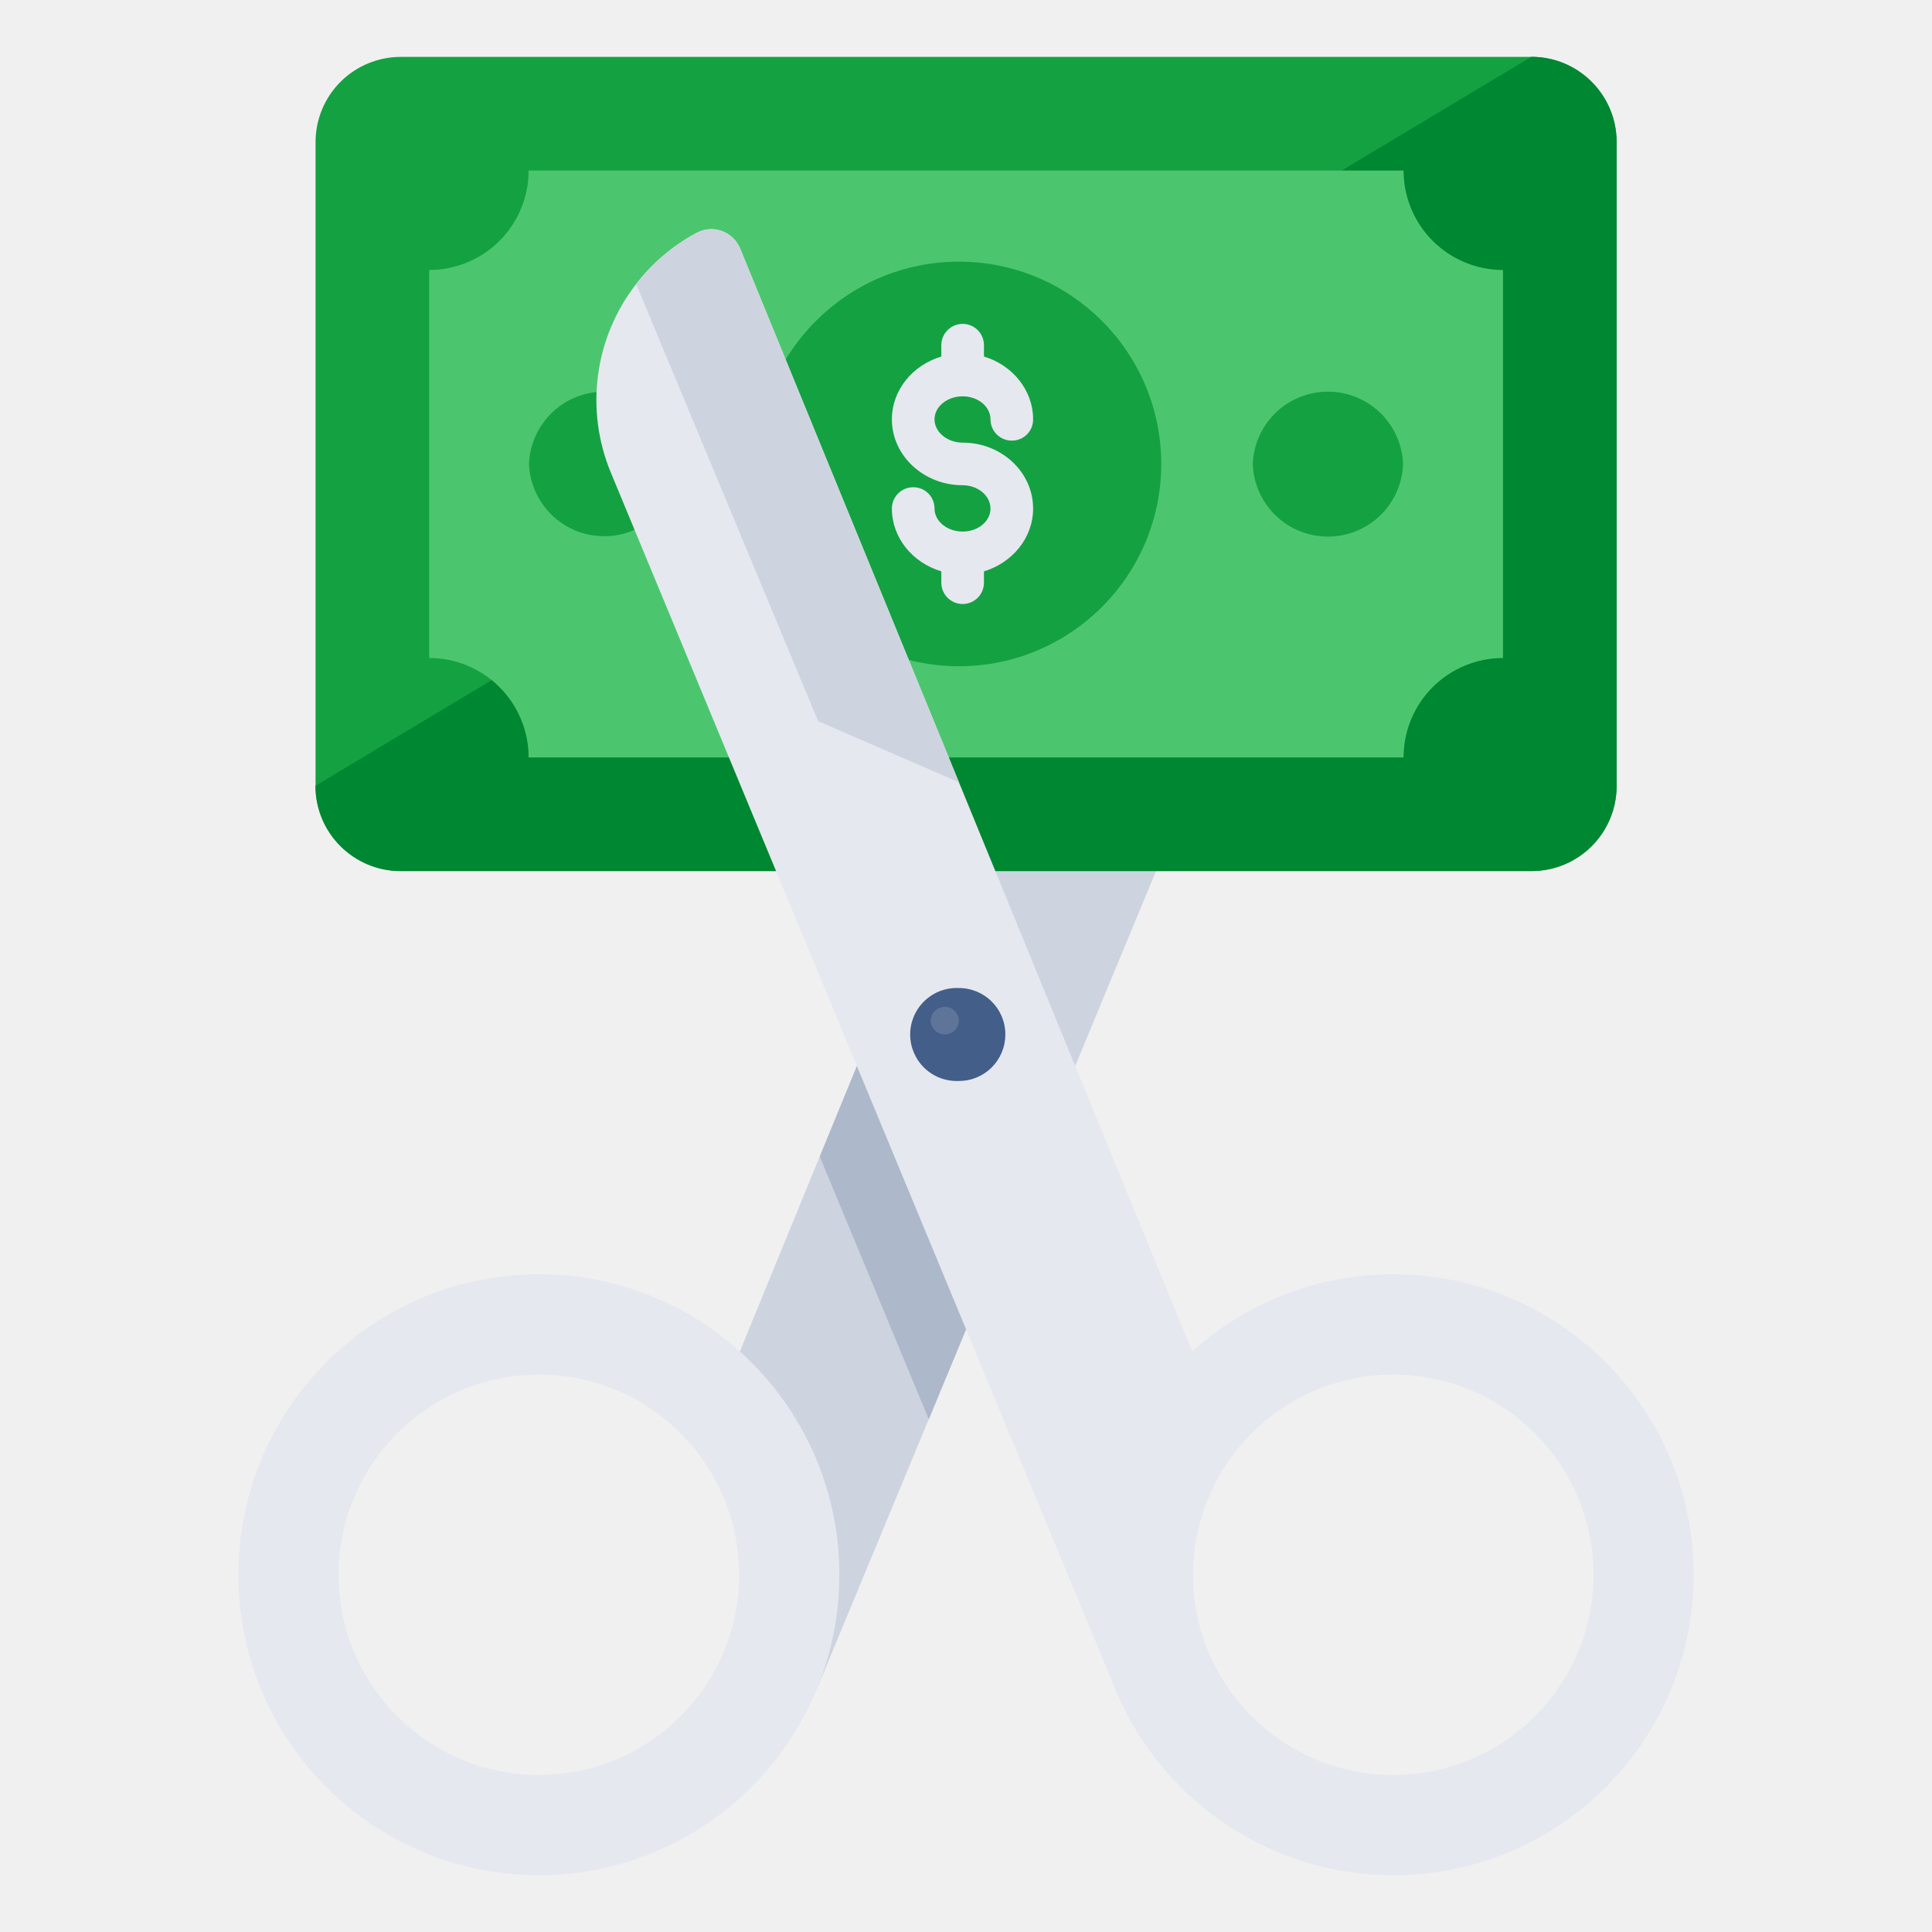
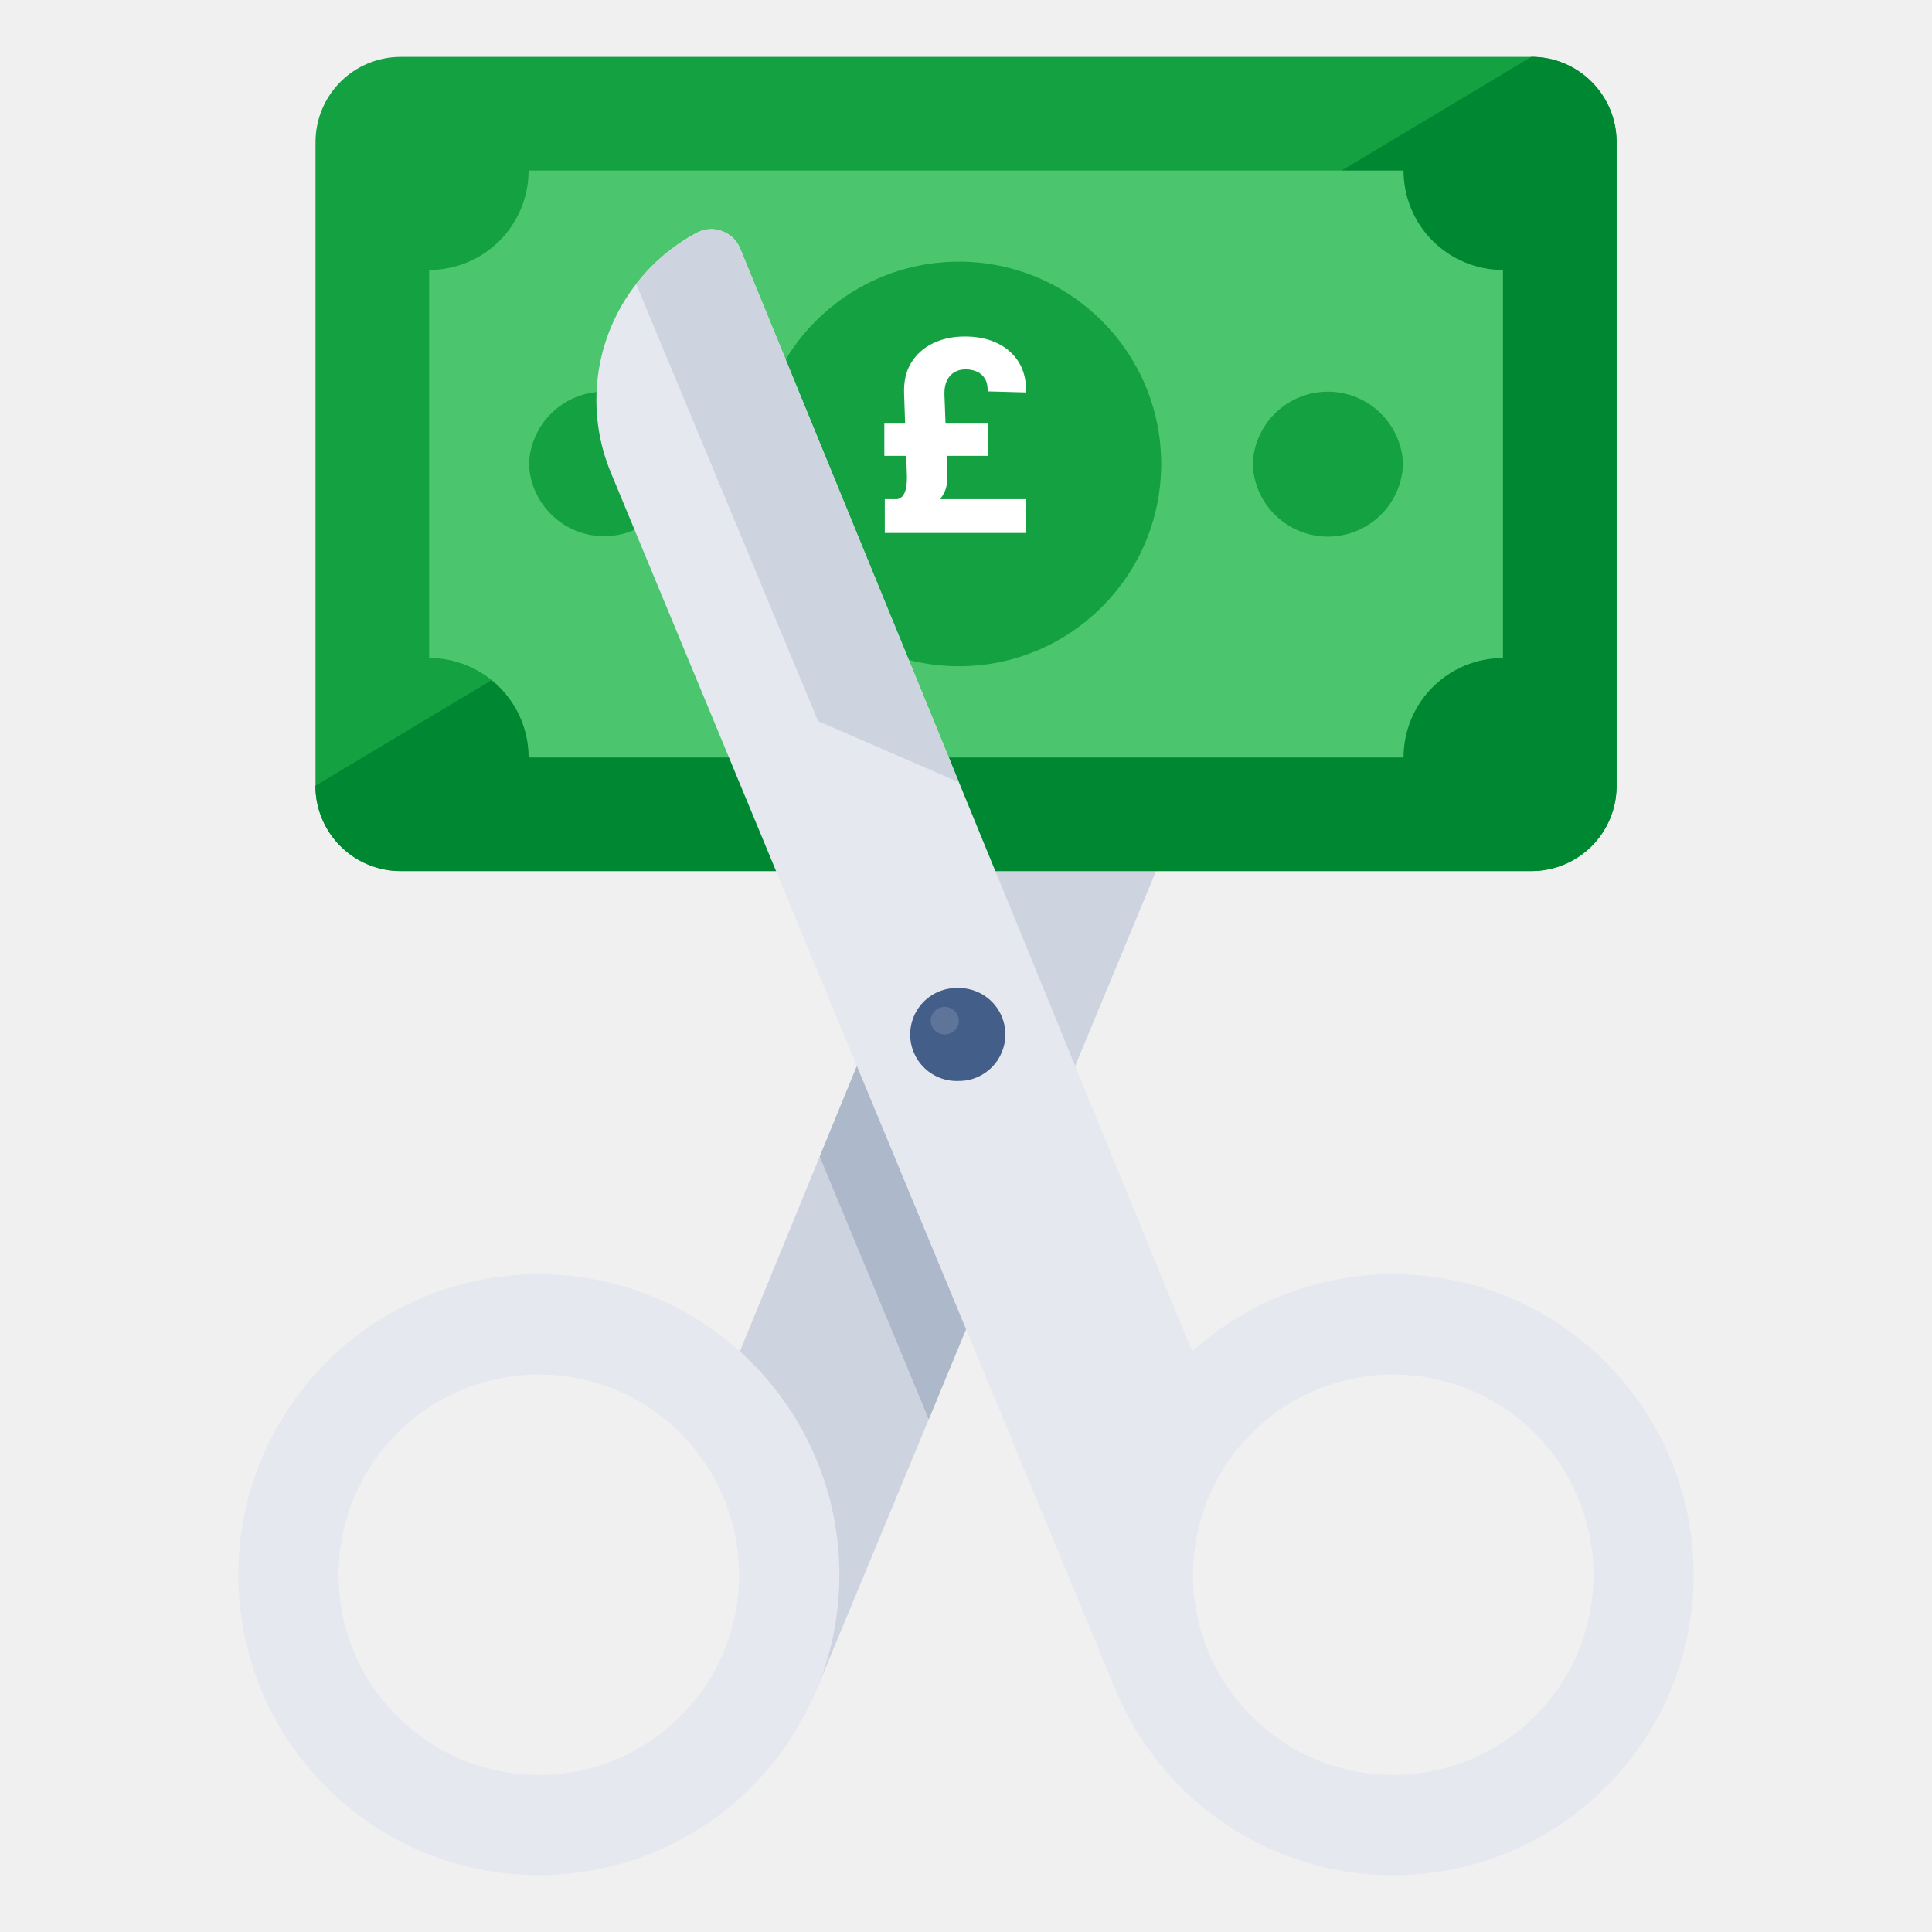
<svg xmlns="http://www.w3.org/2000/svg" width="58" height="58" viewBox="0 0 58 58" fill="none">
-   <path d="M39.662 14.193L30.839 35.472L27.881 42.609L24.53 50.685L21.246 42.926L24.608 34.721L27.571 27.5L27.861 26.785L35.781 7.464C35.851 7.292 35.971 7.144 36.125 7.04C36.279 6.936 36.46 6.88 36.646 6.879C36.796 6.879 36.946 6.915 37.091 6.992C37.797 7.37 38.415 7.893 38.904 8.526C39.52 9.32 39.914 10.262 40.047 11.258C40.18 12.253 40.046 13.266 39.66 14.193H39.662Z" fill="#CDD4DF" />
-   <path d="M30.841 35.472L27.883 42.609L24.609 34.721L27.573 27.5L30.841 35.472Z" fill="#ADB9CA" />
-   <path d="M7.156 47.277C7.156 52.255 11.191 56.295 16.174 56.295C21.158 56.295 25.198 52.255 25.198 47.277C25.198 42.294 21.157 38.254 16.174 38.254C11.191 38.254 7.157 42.294 7.157 47.278L7.156 47.277ZM10.165 47.277C10.165 45.682 10.799 44.153 11.926 43.026C13.053 41.899 14.583 41.265 16.177 41.265C17.771 41.265 19.3 41.899 20.428 43.026C21.555 44.153 22.189 45.682 22.189 47.277C22.189 50.592 19.495 53.286 16.175 53.286C12.856 53.286 10.165 50.592 10.165 47.277Z" fill="#E5E8EF" />
-   <path d="M48.531 4.266V23.592C48.531 24.271 48.262 24.922 47.782 25.402C47.302 25.882 46.651 26.151 45.973 26.151H12.031C11.353 26.151 10.702 25.882 10.222 25.402C9.742 24.922 9.473 24.271 9.473 23.592V4.266C9.473 3.588 9.742 2.937 10.222 2.457C10.702 1.977 11.353 1.708 12.031 1.708H45.973C46.651 1.708 47.302 1.977 47.782 2.457C48.262 2.937 48.531 3.588 48.531 4.266Z" fill="#14A142" />
-   <path d="M48.533 4.264V23.591C48.533 25.007 47.391 26.15 45.975 26.15H12.028C10.62 26.15 9.469 25.007 9.469 23.591L45.975 1.705C47.391 1.705 48.533 2.857 48.533 4.264Z" fill="#008732" />
-   <path d="M12.885 19.753V8.105C13.677 8.105 14.436 7.79 14.996 7.23C15.556 6.67 15.87 5.911 15.87 5.119H42.136C42.136 5.911 42.45 6.67 43.01 7.23C43.57 7.79 44.329 8.105 45.121 8.105V19.754C44.329 19.754 43.57 20.069 43.01 20.628C42.45 21.188 42.136 21.948 42.136 22.739H15.87C15.87 21.948 15.556 21.188 14.996 20.628C14.436 20.069 13.677 19.753 12.885 19.753Z" fill="#4CC66E" />
-   <path d="M34.861 13.928C34.861 17.28 32.14 20.001 28.788 20.001C25.436 20.001 22.715 17.28 22.715 13.928C22.715 10.576 25.436 7.855 28.788 7.855C32.14 7.855 34.861 10.576 34.861 13.928ZM42.122 13.928C42.102 14.513 41.855 15.068 41.434 15.475C41.014 15.882 40.451 16.109 39.865 16.109C39.279 16.109 38.717 15.882 38.296 15.475C37.875 15.068 37.628 14.513 37.609 13.928C37.631 13.345 37.879 12.793 38.3 12.388C38.72 11.984 39.281 11.758 39.865 11.758C40.448 11.758 41.009 11.984 41.43 12.388C41.85 12.793 42.099 13.345 42.122 13.928ZM20.393 13.928C20.37 14.511 20.123 15.062 19.702 15.467C19.281 15.872 18.721 16.098 18.137 16.098C17.553 16.098 16.992 15.872 16.572 15.467C16.151 15.062 15.903 14.511 15.881 13.928C15.903 13.345 16.151 12.793 16.572 12.388C16.992 11.984 17.553 11.758 18.137 11.758C18.721 11.758 19.281 11.984 19.702 12.388C20.123 12.793 20.37 13.345 20.393 13.928Z" fill="#14A142" />
-   <path d="M31.015 15.267C31.015 16.145 30.392 16.896 29.539 17.152V17.493C29.539 17.663 29.471 17.825 29.352 17.945C29.232 18.065 29.069 18.133 28.899 18.133C28.73 18.133 28.567 18.065 28.447 17.945C28.327 17.825 28.259 17.663 28.259 17.493V17.152C27.398 16.896 26.775 16.145 26.775 15.267C26.775 14.909 27.065 14.627 27.415 14.627C27.773 14.627 28.055 14.909 28.055 15.267C28.055 15.651 28.439 15.958 28.899 15.958C29.36 15.958 29.735 15.651 29.735 15.267C29.735 14.883 29.36 14.567 28.899 14.567C27.731 14.567 26.775 13.68 26.775 12.589C26.775 11.71 27.398 10.959 28.259 10.704V10.362C28.259 10.193 28.327 10.03 28.447 9.91C28.567 9.79 28.73 9.723 28.899 9.723C29.069 9.723 29.232 9.79 29.352 9.91C29.471 10.03 29.539 10.193 29.539 10.362V10.704C30.392 10.959 31.015 11.71 31.015 12.589C31.015 12.947 30.733 13.228 30.375 13.228C30.205 13.228 30.042 13.161 29.922 13.041C29.802 12.921 29.735 12.758 29.735 12.589C29.735 12.205 29.36 11.898 28.899 11.898C28.439 11.898 28.055 12.205 28.055 12.589C28.055 12.972 28.439 13.288 28.899 13.288C30.068 13.288 31.015 14.175 31.015 15.267ZM41.828 38.254C36.845 38.254 32.804 42.294 32.804 47.278C32.804 52.255 36.845 56.295 41.828 56.295C46.811 56.295 50.845 52.255 50.845 47.277C50.845 42.294 46.812 38.254 41.828 38.254ZM41.828 53.286C38.508 53.286 35.815 50.592 35.815 47.277C35.815 45.683 36.448 44.154 37.575 43.026C38.703 41.899 40.232 41.266 41.826 41.266C43.42 41.266 44.949 41.899 46.077 43.026C47.204 44.154 47.837 45.683 47.837 47.277C47.837 48.87 47.204 50.399 46.077 51.526C44.95 52.652 43.422 53.286 41.828 53.286Z" fill="#E5E8EF" />
+   <path d="M39.662 14.193L30.839 35.472L27.881 42.609L24.53 50.685L21.246 42.926L24.608 34.721L27.571 27.5L27.861 26.785L35.781 7.464C35.851 7.292 35.971 7.144 36.125 7.04C36.279 6.936 36.46 6.88 36.646 6.879C36.796 6.879 36.946 6.915 37.091 6.992C37.797 7.37 38.415 7.893 38.904 8.526C39.52 9.319 39.914 10.262 40.047 11.257C40.18 12.253 40.046 13.266 39.66 14.193H39.662Z" fill="#CDD4DF" />
+   <path d="M30.84 35.472L27.882 42.609L24.608 34.721L27.572 27.5L30.84 35.472Z" fill="#ADB9CA" />
+   <path d="M7.155 47.277C7.155 52.255 11.19 56.295 16.173 56.295C21.157 56.295 25.198 52.255 25.198 47.277C25.198 42.294 21.156 38.253 16.173 38.253C11.191 38.253 7.156 42.294 7.156 47.278L7.155 47.277ZM10.164 47.277C10.164 45.682 10.798 44.153 11.925 43.026C13.053 41.898 14.582 41.265 16.176 41.265C17.77 41.265 19.299 41.898 20.427 43.026C21.554 44.153 22.188 45.682 22.188 47.277C22.188 50.592 19.494 53.286 16.174 53.286C12.855 53.286 10.164 50.592 10.164 47.277Z" fill="#E5E8EF" />
+   <path d="M48.53 4.266V23.592C48.53 24.271 48.261 24.922 47.781 25.402C47.301 25.881 46.65 26.151 45.972 26.151H12.03C11.352 26.151 10.701 25.881 10.221 25.402C9.741 24.922 9.472 24.271 9.472 23.592V4.266C9.472 3.588 9.741 2.937 10.221 2.457C10.701 1.977 11.352 1.708 12.03 1.708H45.972C46.65 1.708 47.301 1.977 47.781 2.457C48.261 2.937 48.53 3.588 48.53 4.266Z" fill="#14A142" />
+   <path d="M48.532 4.264V23.591C48.532 25.007 47.389 26.15 45.974 26.15H12.027C10.619 26.15 9.468 25.007 9.468 23.591L45.974 1.705C47.389 1.705 48.532 2.857 48.532 4.264Z" fill="#008732" />
+   <path d="M12.884 19.753V8.105C13.675 8.105 14.435 7.79 14.995 7.231C15.555 6.671 15.869 5.911 15.869 5.12H42.135C42.135 5.911 42.449 6.671 43.009 7.231C43.569 7.79 44.328 8.105 45.12 8.105V19.754C44.328 19.754 43.569 20.069 43.009 20.629C42.449 21.189 42.135 21.948 42.135 22.74H15.869C15.869 21.948 15.555 21.189 14.995 20.629C14.435 20.069 13.675 19.753 12.884 19.753Z" fill="#4CC66E" />
+   <path d="M34.859 13.928C34.859 17.28 32.139 20.001 28.787 20.001C25.434 20.001 22.714 17.28 22.714 13.928C22.714 10.576 25.434 7.855 28.787 7.855C32.139 7.855 34.859 10.576 34.859 13.928ZM42.121 13.928C42.101 14.513 41.855 15.068 41.434 15.475C41.013 15.882 40.45 16.11 39.864 16.11C39.279 16.11 38.716 15.882 38.295 15.475C37.874 15.068 37.627 14.513 37.608 13.928C37.63 13.345 37.878 12.793 38.299 12.389C38.719 11.984 39.28 11.758 39.864 11.758C40.447 11.758 41.008 11.984 41.429 12.389C41.849 12.793 42.098 13.345 42.121 13.928ZM20.392 13.928C20.369 14.511 20.122 15.063 19.701 15.467C19.28 15.872 18.72 16.098 18.136 16.098C17.552 16.098 16.991 15.872 16.571 15.467C16.15 15.063 15.903 14.511 15.88 13.928C15.903 13.345 16.15 12.793 16.571 12.389C16.991 11.984 17.552 11.758 18.136 11.758C18.72 11.758 19.28 11.984 19.701 12.389C20.122 12.793 20.369 13.345 20.392 13.928Z" fill="#14A142" />
+   <path d="M41.827 38.253C36.844 38.253 32.803 42.294 32.803 47.278C32.803 52.254 36.844 56.295 41.827 56.295C46.81 56.295 50.844 52.254 50.844 47.277C50.844 42.294 46.811 38.253 41.827 38.253ZM41.827 53.286C38.506 53.286 35.814 50.592 35.814 47.277C35.814 45.682 36.447 44.154 37.574 43.026C38.702 41.899 40.23 41.266 41.825 41.266C43.419 41.266 44.948 41.899 46.075 43.026C47.203 44.154 47.836 45.682 47.836 47.277C47.836 48.87 47.202 50.399 46.076 51.525C44.949 52.652 43.42 53.285 41.827 53.286Z" fill="#E5E8EF" />
  <path d="M36.755 42.926L33.471 50.685L18.34 14.193C17.954 13.266 17.821 12.253 17.954 11.257C18.087 10.262 18.482 9.319 19.098 8.526C19.587 7.893 20.205 7.37 20.91 6.992C21.055 6.916 21.205 6.879 21.355 6.879C21.541 6.88 21.723 6.936 21.877 7.04C22.032 7.144 22.151 7.292 22.221 7.464L30.141 26.785L36.755 42.926Z" fill="#E5E8EF" />
  <path d="M28.787 23.484L24.561 21.65L19.098 8.526C19.587 7.893 20.205 7.37 20.91 6.992C21.055 6.916 21.205 6.879 21.355 6.879C21.541 6.88 21.723 6.936 21.877 7.04C22.031 7.144 22.151 7.292 22.221 7.464L28.787 23.484Z" fill="#CDD4DF" />
  <path d="M30.181 31.053C30.181 31.829 29.558 32.451 28.79 32.451C28.601 32.46 28.412 32.431 28.234 32.365C28.057 32.3 27.895 32.198 27.758 32.068C27.621 31.937 27.512 31.78 27.437 31.607C27.363 31.433 27.324 31.246 27.324 31.056C27.324 30.867 27.363 30.68 27.437 30.506C27.512 30.332 27.621 30.175 27.758 30.045C27.895 29.915 28.057 29.813 28.234 29.747C28.412 29.682 28.601 29.652 28.79 29.662C29.559 29.662 30.181 30.284 30.181 31.052V31.053Z" fill="#435E88" />
-   <path d="M28.787 30.632C28.787 30.744 28.743 30.852 28.663 30.931C28.584 31.011 28.476 31.056 28.363 31.056C28.251 31.056 28.143 31.011 28.064 30.931C27.984 30.852 27.939 30.744 27.939 30.632C27.944 30.523 27.991 30.42 28.07 30.344C28.149 30.269 28.254 30.227 28.363 30.227C28.472 30.227 28.577 30.269 28.656 30.344C28.735 30.42 28.782 30.523 28.787 30.632Z" fill="#5E7599" />
+   <path d="M28.786 30.632C28.786 30.744 28.742 30.852 28.662 30.932C28.583 31.011 28.475 31.056 28.362 31.056C28.25 31.056 28.142 31.011 28.063 30.932C27.983 30.852 27.939 30.744 27.939 30.632C27.943 30.523 27.99 30.42 28.069 30.345C28.148 30.269 28.253 30.227 28.362 30.227C28.471 30.227 28.576 30.269 28.655 30.345C28.734 30.42 28.781 30.523 28.786 30.632Z" fill="#5E7599" />
+   <path d="M30.79 16H26.562V14.986H30.79V16ZM29.665 13.685H26.548V12.716H29.665V13.685ZM28.352 11.827L28.443 14.244C28.453 14.504 28.401 14.721 28.287 14.895C28.175 15.067 27.982 15.214 27.707 15.335L26.935 14.986C27.018 14.969 27.081 14.926 27.122 14.858C27.166 14.788 27.194 14.704 27.207 14.608C27.223 14.511 27.229 14.413 27.227 14.312L27.142 11.827C27.127 11.457 27.198 11.145 27.355 10.889C27.514 10.632 27.734 10.437 28.014 10.304C28.294 10.169 28.611 10.102 28.963 10.102C29.26 10.102 29.525 10.144 29.756 10.227C29.987 10.309 30.182 10.425 30.341 10.577C30.502 10.726 30.621 10.903 30.699 11.108C30.776 11.312 30.811 11.537 30.801 11.781L29.651 11.75C29.654 11.589 29.626 11.46 29.565 11.364C29.505 11.267 29.423 11.197 29.321 11.153C29.219 11.11 29.106 11.088 28.983 11.088C28.864 11.088 28.756 11.116 28.659 11.171C28.564 11.223 28.489 11.305 28.432 11.415C28.377 11.523 28.35 11.66 28.352 11.827Z" fill="white" />
</svg>
